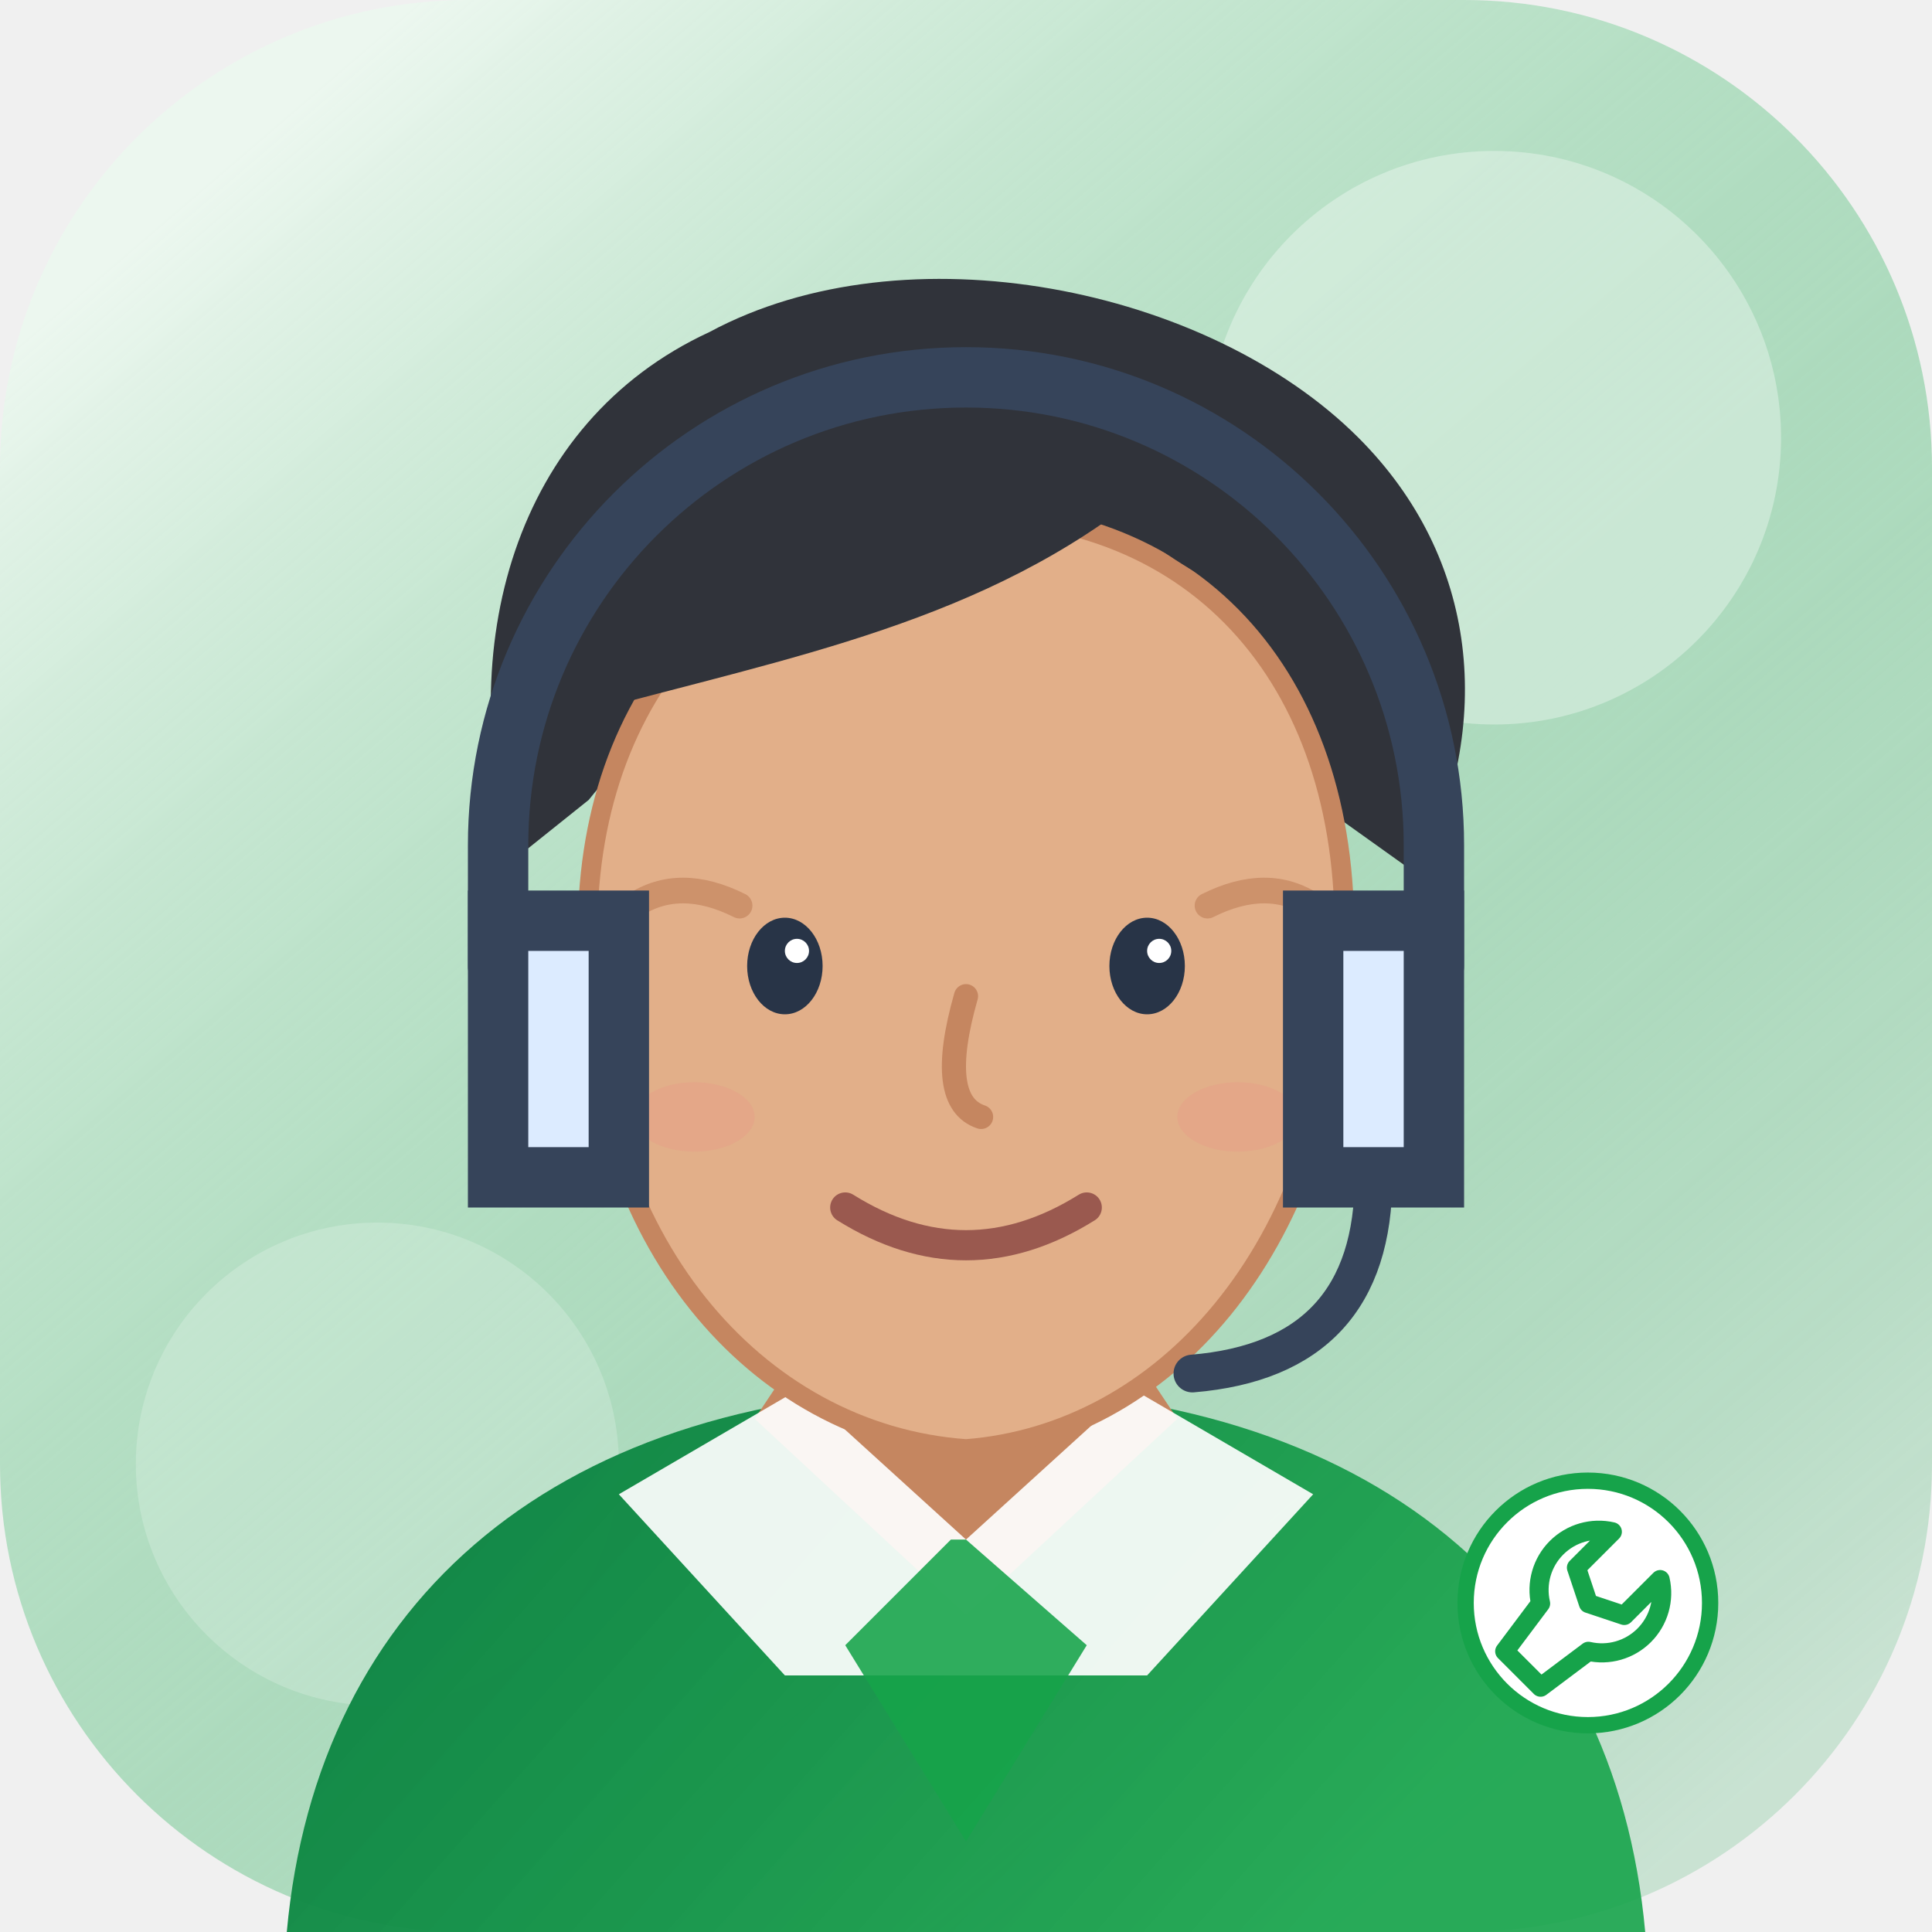
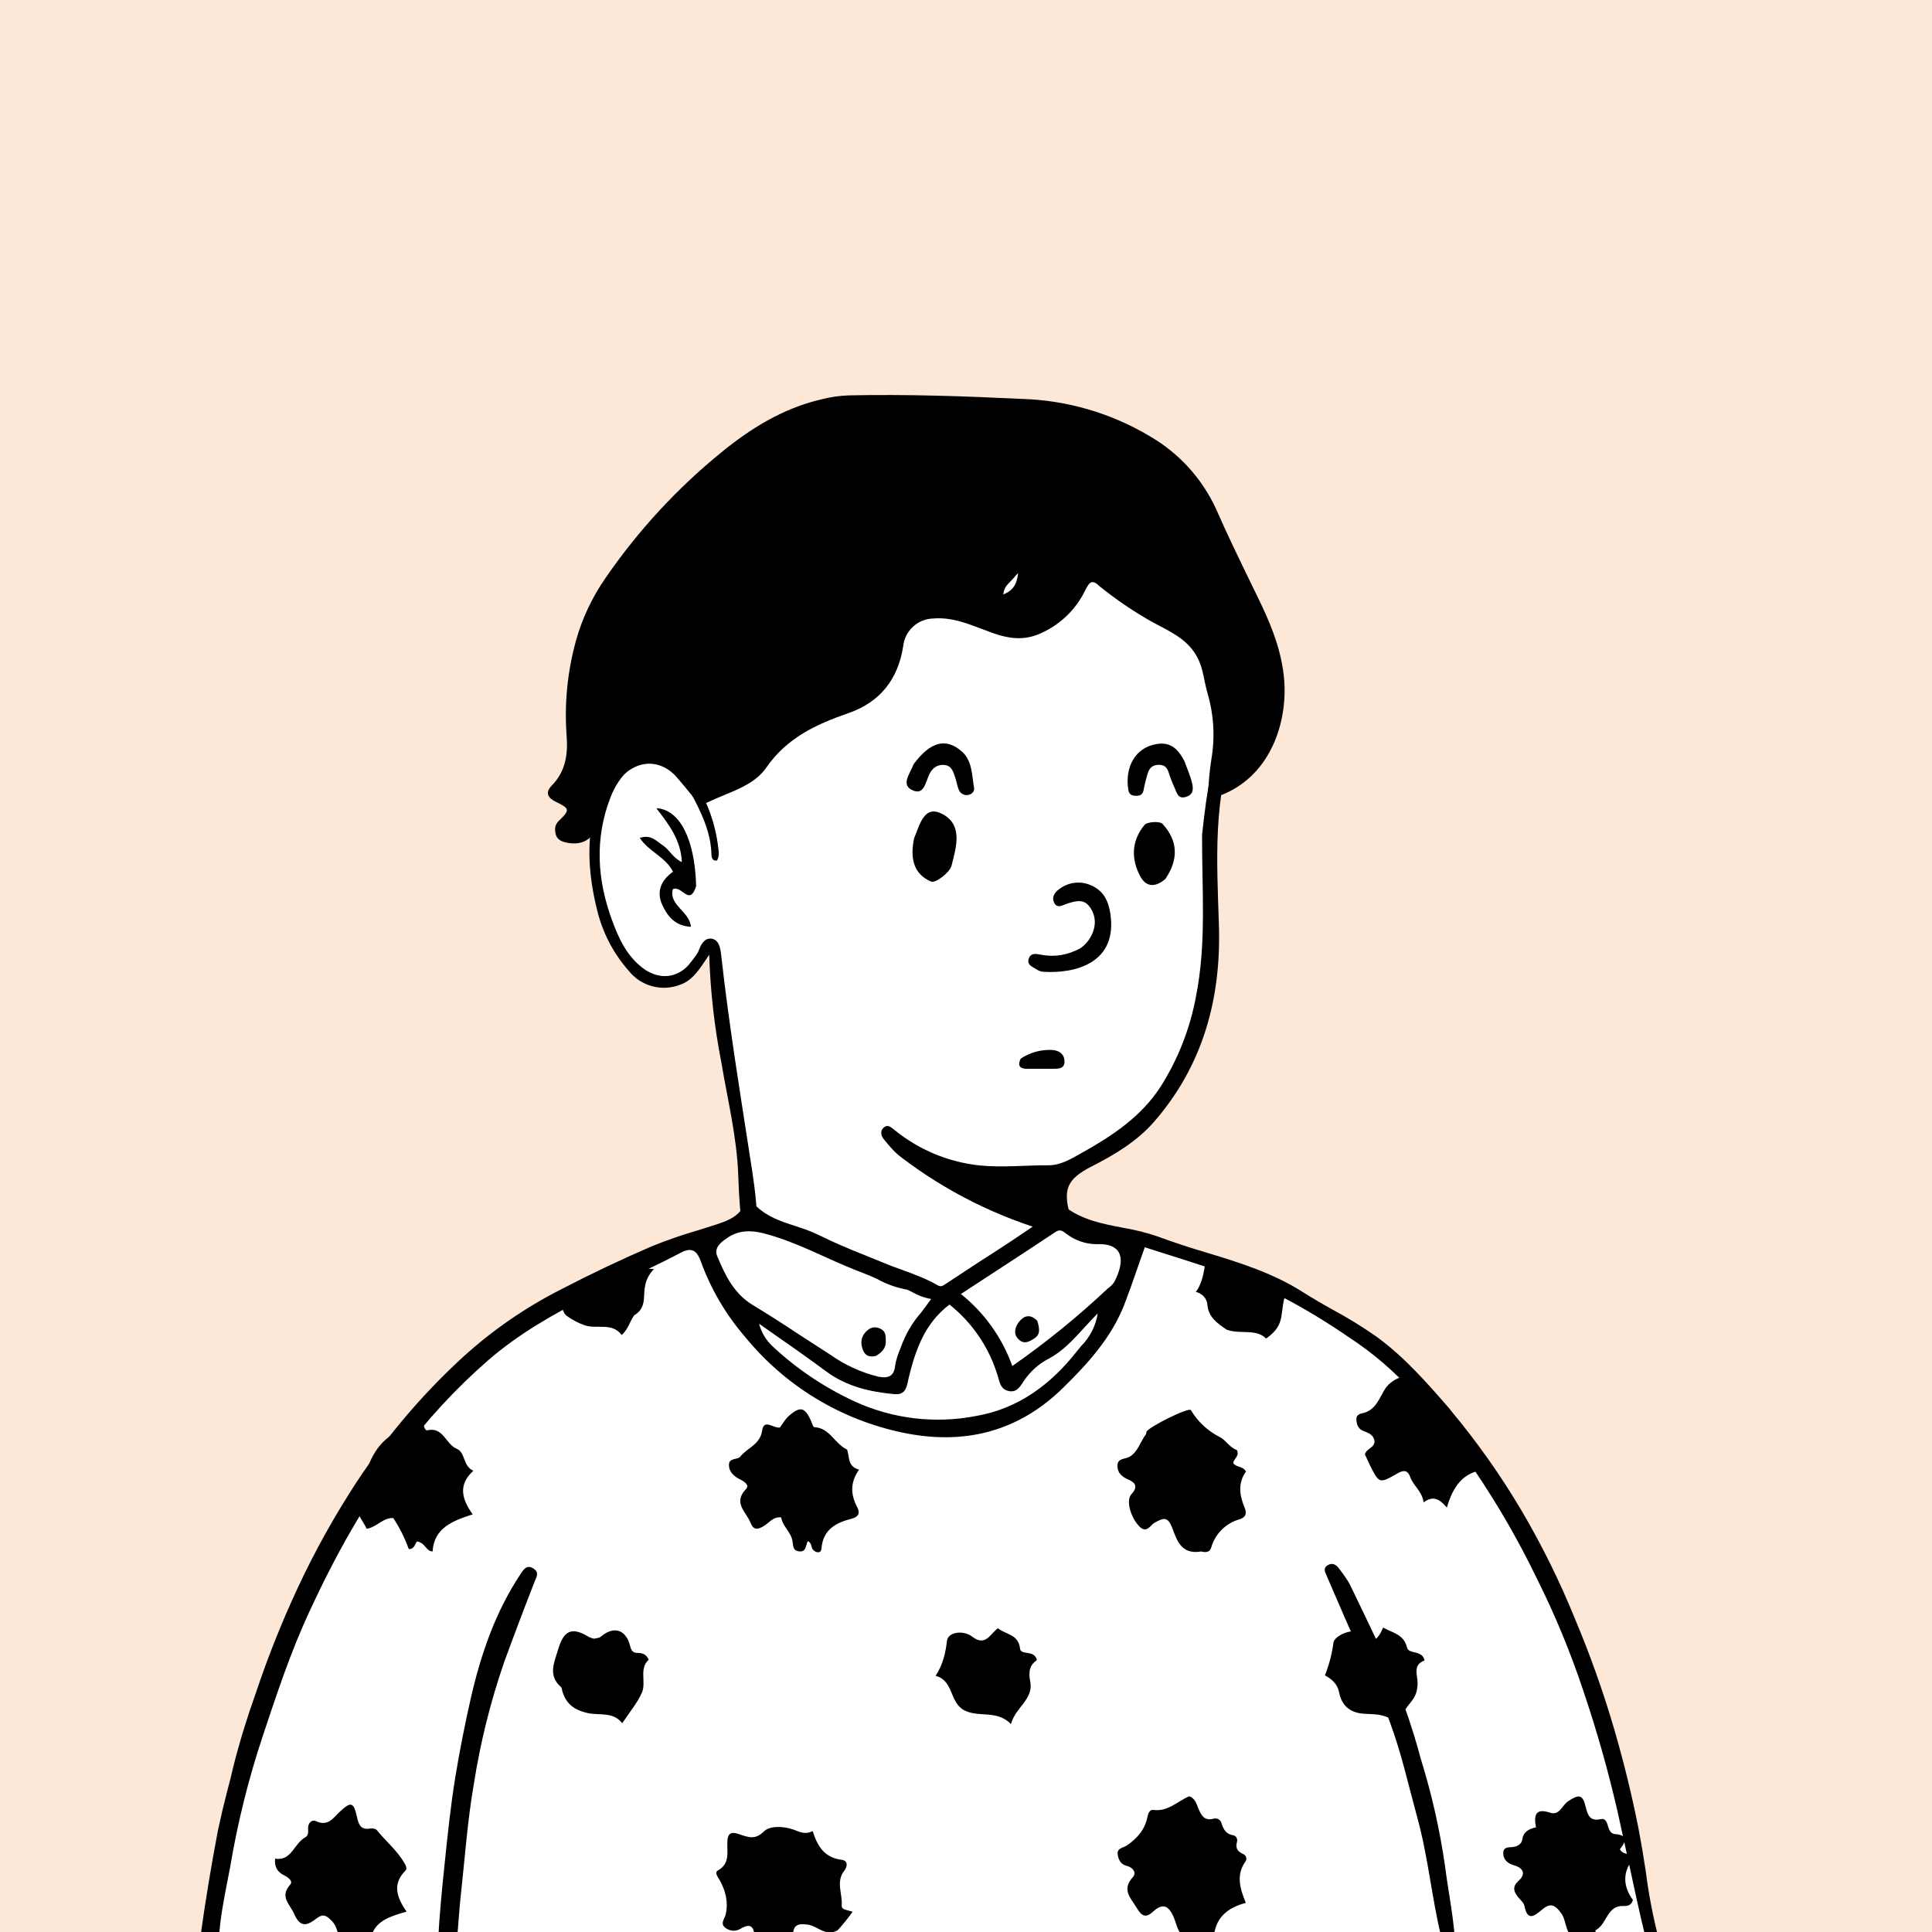
- <svg xmlns="http://www.w3.org/2000/svg" viewBox="0 0 128 128" role="img" aria-label="ops-engineer">
+ <svg xmlns="http://www.w3.org/2000/svg" viewBox="0 0 1744 1744" fill="none" shape-rendering="auto" aria-hidden="true">
  <defs>
-     <linearGradient id="bg" x1="16" y1="10" x2="112" y2="122" gradientUnits="userSpaceOnUse">
-       <stop stop-color="#ECF7EF" />
-       <stop offset="1" stop-color="#16A34A" stop-opacity=".18" />
-     </linearGradient>
-     <linearGradient id="coat" x1="42" y1="86" x2="87" y2="126" gradientUnits="userSpaceOnUse">
-       <stop stop-color="#138747" />
-       <stop offset="1" stop-color="#16A34A" stop-opacity=".9" />
-     </linearGradient>
+     <g id="head-variant01-fb0f9d77">
+       <path d="M553 723.7c-99 297-363.7 388.6-503.6 19.8-19.3-50.7 31-69.5 66.2-91.9 24.1-15.3 36.8-28.5 35.3-42.2C144 545 114 365.6 114 365.6l-3-5.8s.7-1.6-2.2 1.2c-3 3-9.9 34.2-37 34.2-24.5 0-49.2-10.9-61-86.3C6.3 281.6 8.7 210 39 197c12.5-5.3 24-7.2 35.2-.8s-13-22 112-126C267.5 2.4 395.8-7.5 447.6 4S551 40.8 574 94.5c27.8 65-25.9 114.3-14 262.5-2.2 53.6.8 171.2-146.6 210.6-28 7.5-19.3 48.4 22.7 58.4 67 21 117 72.3 117 97.9" fill="#ffffff" />
+       <path d="M7.6 228.9c5.2-16.1 23.7-44.7 42.2-42C71.7 185 83.8 198 94 213a140 140 0 0 1 22.4 61.5c.5 3.7 1 7.6-1.2 11.3-4.5.6-4.9-3-5-5.6-.5-20.7-9.7-38.7-18.9-56.1-6.6-12.5-16.2-24.6-31.4-27.6-17.2-3.5-33 12-40.8 32.2-14.5 37.6-12 74.6 1.4 111 5.8 15.9 13.1 32.1 27.8 43.2 14.8 11.3 32.7 9.3 43.6-5.7 2.5-3.4 5.6-6.7 7-10.6 2.1-5.7 5.4-11 11.3-10.3 6.8 1 8 8.3 8.7 14C126.2 436 137 501 147 566c2.6 17.1 5.6 41.7 3.6 52.1-.7 3.7 0 7-4.5 7.8-4.9.7-7-2.1-7.7-6.5-2.3-17-3-23.6-4-49.6-1.2-34.3-9.6-68-15.3-102a604 604 0 0 1-10.9-97c-8.5 12.7-14.8 23.3-26.5 27.2a40.5 40.5 0 0 1-46.1-12.6 128 128 0 0 1-28.8-55.8c-8.4-34-9.9-67.1.9-100.6m572.7-71.5c6.5 4.4 5.7 10 3.7 15.2-21.6 55.7-17.6 113.8-15.8 171.6 2.1 66.4-14.5 126.8-58.7 177.5-15.4 17.6-35.8 29.8-56.5 40.3-21.4 11-25.9 20.1-19.2 43.6 1.3 4.7 4.4 9.6-.2 14.4s-9.8 3.1-15.4 1.7a406 406 0 0 1-137-68.3c-6-4.5-11-10.6-15.8-16.5-2.5-3-3-7.8.5-10.4 3.7-2.9 6.4.1 9.8 2.7A146 146 0 0 0 352 561c21 2.1 41.5-.2 62.3-.1 11.5 0 20.6-5.9 29.5-10.8 27.8-15.5 54.3-32.8 72.2-60.7a230 230 0 0 0 31.6-80.9c9.6-48 5.3-96.6 5.5-146.2 4.2-36.9 8.1-72.7 27.3-104.8M60.6 238.6c21 1 34.7 28 35.8 70.3-6 18.8-12.8-1-21 2.7-4 14.5 15.1 20 16.3 34-14-.6-21.1-9.3-25.9-19.8-5.5-12.2-1-22.2 9.7-29.9-6.7-13.4-21.7-18-30-30.5 10-3.5 15.1 2.9 21 6.8 5.9 4 9 11.3 17 15-.8-19.8-11.7-34-23-48.6" fill="#000000" />
+     </g>
+     <g id="clothes-variant15-fb0f9d77">
+       <path d="M1341.4 722.1 37.7 718.8S71 509.1 133.9 390c73-138.7 176.8-250.5 390.4-316.9 18.6-5.8 172.5 68.7 172.5 68.7l108.7-70s175 48.2 241.3 85.5c84.2 47.3 179.2 187 223 296 46.6 115.8 71.6 269 71.6 269" fill="#ffffff" />
+       <path d="M925.5 722.1c-13-1.7-13.5-12.7-17-20.7-4.4-10.4-9.8-13.3-18.7-5-6.5 5.9-10.2 4.1-14.6-3.3-5.3-9-14-16.3-3.7-27.8 3.9-4.2 0-9-5.4-10.3s-7.4-5.4-8.1-10.1c-1-6 4.6-6 8-8.2 9-6.1 16.2-13.9 18.6-25 .8-3.6 1.8-7.7 5.6-7.2 13.2 1.8 21.6-7.9 32.4-12.3 5 1.7 6.3 6.4 8 10.6 2.6 6.2 5.3 12 13.9 9.6a5.7 5.7 0 0 1 7.1 4c1.8 5.6 4 10 10.7 11 2.7.5 4.1 3.5 3.3 6-1.7 5.8.9 8.8 5.7 11a4.4 4.4 0 0 1 2 6.6c-8.5 11.9-5.3 23.9.3 37.4-16.8 4.4-28.3 13.8-29 32.9q-8.5 1-19 .8M605 713.2c-10.9 6-17.8-4-27-5.2-10.4-1.4-13 1.5-13.3 10.5-.2 5 .6 11-6.6 11.8-13.3 1.6-27.4-3.7-27.9-11-.6-9.7-3.7-12.8-12.6-7.6a12 12 0 0 1-14.3-1.2c-4.3-3.6-.2-7.8.8-11.7 2.5-11-.1-21.4-5.5-31-1.8-3-4.8-6.8-1.6-8.6 11.5-6.5 8-17.2 8.6-26.7.6-9.2 5.8-7.7 11.5-5.8 7.6 2.5 13.6 5 21.5-2.8 5.6-5.5 18-4.6 26.2-1.8 6 2.2 11 5 17.8 1.5 4.4 14.2 11 24 26 25.9 6 .7 5.5 6 2.6 9.8-8 10-1.5 21-2.4 31.4-.4 4.4 5.7 4 9.8 5.8a185 185 0 0 1-13.5 16.7m-440.4 17.4c-11.8-5-8.6-17.8-15.8-25.5-5.7-6.1-8.7-6.8-14.2-2.6-8.5 6.5-14.6 8.6-20.2-4.2-4-9-13.3-15.4-3.5-26.4 2.8-3.2-2-6.6-5.6-8.4-5.3-2.7-8.8-6.6-8.1-15 15 2.4 17-13.7 27.3-19.3 3-1.6 2.6-5 2.5-8-.2-5 3.6-8.3 7-6.6 11.1 5.3 15.8-3.1 22-8.8 9.6-9 12.2-8.3 15 4.5 1.5 6.8 3.1 12.6 12.1 11 1.9-.4 4.8.1 5.9 1.4 8.4 10.3 18.9 18.8 25.4 30.6 1.2 2 2 4.5.5 6-12 12-8 24 1 37-17.5 5.1-34.5 10-32.3 33.5-5.8.8-11.8.8-19 .8m1111.5-8.5c-15.3-1.7-12.1-16.3-17.8-24.2-6.8-9.4-11-8.8-17.9-3-7.2 6.2-12.8 9.5-15.4-3.7-.6-3-3.8-5.6-6-8.3-3.7-4.9-5.1-9.1.6-14.3 6.7-6 4.8-11.5-3.7-14-6-1.7-10.2-5.2-10-11.4.1-6 6-4.6 9.8-5.4 3.7-.7 6.8-3 7.3-6.4 1-7.2 5.9-9.7 12.4-11.2-2.1-11-.4-17.6 12.8-13.2 8.5 2.9 10.8-6.7 16-10.2 10.1-6.6 13.3-6.6 16.2 5.3 1.9 7.8 4.1 12.8 13.5 10.7 4.4-1 5.5 3 6.5 6.3 1 3.4 2.3 6.8 6.3 7.2 13 1 9.3 7.4 4.5 13.7 2.7 5.5 9.2 2.9 12.7 7.8-10.6 12.2-10.1 25.5-1 38-1.5 5.2-5.3 5.6-8.5 5.4-15-.6-14.8 16.2-24.7 21.6-2 1 1.3 5.3 2.9 8.6q-8.2 1-16.5.7M956.3 171c-8.8-6-16.5-11.5-17.4-22.6-.5-5.6-4.3-9.8-10.4-11.6 8.4-10.4 9-33.3 9-33.3s-3 8.6 73.4 31.2c-8.3 20.7.6 30.5-19 44.3-9.2-9.3-23-3.5-35.6-8m-23.2 200.2c-18.4 3.2-22-11.2-26.2-21.9-4.1-10.4-8.5-7.9-15.2-4.3-4.3 2.2-7.4 10.2-13.9 3.9-8.1-8-12.6-23.7-7.6-29.2 6-6.6 4.3-10.5-2.9-13.5-5.5-2.4-9.6-6-9.6-12.2-.1-7.4 7-5.9 11-8.3 7.6-4.6 9.6-13.5 14.6-20.1.5-.6.3-1.7.7-2.5 1.8-4.3 38.3-22.4 40-19.5a64 64 0 0 0 26.8 24.7c4.2 2.1 8.7 9.5 14.7 11.3 2.8 5.8-3.5 8.2-3.2 12 3 4 8.8 2.3 11.4 7.5-7.2 10-6 21-1.4 32 2.4 5.4 1.5 9.2-4.2 11a37 37 0 0 0-25.8 25.7c-1.3 4.1-4.6 4.5-9.2 3.4m-319.4-91.9c2.3 7.1.4 15.3 10.8 18-8.2 11.5-7.7 22.6-1.7 33.9q4.2 7.9-4.9 10.4c-14.4 3.6-26 9.8-27.4 27.1-.3 4.3-4.8 4.1-7.7.8-1.8-2.1-.8-6-4.6-7.6-2 3.6-1.2 10-7.9 9.2-6-.7-5.1-5.3-6-9.6-1.4-8-9-13-10.1-21.1-7.6-.7-11 5.2-16 8-5.4 3.2-9.1 3.6-11.8-3.3-3.9-9.7-16-17.8-4-30.2 3.7-3.8-2.2-7.3-6-9.1C511 303 507 299 507 293c0-6.6 8-4.4 10.2-7.4 6.3-8 18-10.8 19.8-23.6 1.6-11 10.2-1.7 16-2.7 2.5-3.3 4.7-7.5 8-10.4 10.4-9.1 14.6-8 20.2 4.6.8 2 1.8 5.4 2.8 5.5 13.9.5 18.2 14.8 29.6 20.2m-443.3 43.6c2.7-5.3 5.8-9.6 7-14.4 4.4-20 13-37.3 32.2-46.3 8.7-4 6.9-15.5 15.2-18.7 5.5 2.4 4.5 7.4 6 11.1 1 2.8 1.6 7.9 4 7.3 14.6-3.4 16.6 12.7 26.6 16.7 8 3.3 5.4 15.7 15 19.8-13.8 12.6-10.7 25.3-.6 39.4-17.8 5.8-34.9 12-36.2 33.5-6.3-.4-5.8-7-13.5-9-2-.6-2 7.2-8 6.8q-5.4-14.9-14-28c-9.4-.4-14.8 8.3-24 9.7-4-8.7-12-16-9.7-27.9m919.5-51.2c-1.2-6.5-6.1-7.5-10.4-9.3-4.6-2-5.8-6-6-10.3-.3-4.5 3.7-5.2 7-6 11-3.1 14-14.2 19.2-22 6.5-9.8 23.7-15.8 31.1-6.7 20.1 24.6 41 48.7 57.5 76 .4.7.2 1.7.5 4.3-19 1.9-28.3 15.2-33.6 34-6.5-7.7-12.5-11.2-21-4.7-1.4-10.1-9.3-15-12.1-22.9-2.7-7.5-7.2-5.7-12-3-15.8 9-16 9-24.4-7.7l-4.5-9.7c1.4-5.6 8.5-5.5 8.7-12M384.9 450c2.8-.6 5.2-.7 6.6-2 11.6-9.9 22.7-6.4 26.4 8.8 1 4.2 2.8 6 6.8 6s7.6 1 9.9 6.1c-9 8.1-2 20.3-6.2 29.8-4.1 9.3-11 17.4-17.7 27.5-8.6-10.8-20.9-6.7-31.5-9.2-12-2.8-19.3-8.3-22.6-19.8-.4-1.2-.4-2.8-1.2-3.6-12.1-10.7-6-22.3-2.5-34.2 5-17 12.5-20.4 27.5-11.1q2.2 1 4.5 1.6m743.4 44.2c-.9 13.8-15.8 18.3-16 34.4-10.6-11.1-21.4-10.2-31.7-10.8q-19.2-1.1-22.8-19.3c-1.5-7.5-6.2-11.7-12.8-15.4q5.7-14.3 7.7-29.5c.9-6.5 17.8-13.4 22.3-8.6 10.3 11.2 17 8.4 22.5-5 8.8 4.9 18.7 6 21.6 18 1.6 6.5 13.8 1.8 15.8 11.7-12.6 4.7-4.5 15.4-6.6 24.5m-401.5-45.9c11.8 9.1 16-2.6 23-7.7 7 5.8 18.6 5.2 20 18.5.8 6.3 13.1.6 15.2 10.3-6.6 4.4-7.8 10.6-6 19.5 3.1 15.9-13.4 23-17.4 38.2-12.8-13-28.5-5.7-41.7-12.2-14.2-7-9.6-27-26.3-31.3 6.6-10.4 9-20.7 10.2-31.6 1-8 14.5-10.1 23-3.7M421.5 158c-4.2 5.8-5.3 12.5-11.3 17.8-8.8-11.7-22.3-5-33.5-8.8a64 64 0 0 1-15.6-8.1c-6.8-4.5-5.9-18.2 1.3-23 14.3-9.5 27-21.4 45.4-23.8 10.8-1.4 18.8 4 31.5 4.1-9 9.7-8.5 18.3-9 26.5-.4 6.4-2.4 11.5-8.8 15.3" fill="#000000" />
+       <path fill-rule="evenodd" clip-rule="evenodd" d="M1317.7 644.9c5.5 25.7 11 51.5 17.3 77.2 4.7 0 8.2 0 11.4-.9a483 483 0 0 1-11.7-60.7q-2.9-19.6-6.6-39a1045 1045 0 0 0-22-90 930 930 0 0 0-35.3-99.3 744 744 0 0 0-48.2-97.7 685 685 0 0 0-64.4-91.1v-.2c-20.5-23.6-40.8-47-66.5-65.8a397 397 0 0 0-39.2-24.2q-13.6-7.5-26.9-15.8c-27.4-17.6-57.8-27-88.2-36.2a725 725 0 0 1-43-14.2 193 193 0 0 0-31.6-8c-18.4-3.5-37-7-53.2-19.4-2 8.4-7.7 9.7-13.5 11-3.1.7-6.2 1.4-8.8 3.2q-26.8 18.5-54.4 36l-30.4 20c-2.2 1.4-4.1 2.8-6.7 1.3-10.3-6-21.5-10.1-32.7-14.2q-8.8-3-17.5-6.7l-17-6.9q-20.5-8-40-17.5c-7-3.5-14.2-6-21.5-8.3-12.4-4-24.8-8.1-34.9-17.5-3.5-3.4-9.7-3.3-13.5 2-5.7 8.3-14.6 11.2-23.6 14.2l-15.8 5a427 427 0 0 0-41.9 14.5q-41.7 18-82.1 39a403 403 0 0 0-88.4 61 602 602 0 0 0-102.2 122.5 768 768 0 0 0-53.2 99.6A898 898 0 0 0 80.6 497l-1.2 3.5a714 714 0 0 0-20 65.8Q57 577 54.1 587.5q-4.6 17.8-8.4 35.6-9.4 49.4-16.2 99c6.3 0 11.6 0 17.1-1.1 1-18.1 4.4-35.3 7.7-52.2l2.5-13a786 786 0 0 1 29.4-118c12.7-38.2 25.3-76.3 42.3-112.8 22.8-49.3 49-96.5 81.7-140.2a540 540 0 0 1 79.7-86.4c27.7-23.9 59-41.7 91.8-58.2q17.4-8.5 35-16.3a605 605 0 0 0 45.3-21.6c9.6-5.3 15.4-5 19.7 7.3a219 219 0 0 0 40.4 68.5 249 249 0 0 0 140.7 85.6c56 12 105.3-.3 146-40.4 22.1-21.6 43.2-44.9 54.9-74.4q6.6-17.3 12.7-35.3l6-17 34 10.8q16 5.3 32.4 10.3c45.7 14 86.6 38.4 125.6 65.4 43.3 30 75.4 71.4 105.2 114.2A770 770 0 0 1 1236 395a767 767 0 0 1 42.5 102.7 1121 1121 0 0 1 30.5 107.6zM642 125.9a88 88 0 0 0 26 9l4.5 2.2a52 52 0 0 0 17 6.2q-4.5 6.4-9 12.2a97 97 0 0 0-18.3 31.3c-2.2 5.5-4.4 11-5.2 17-1.1 9.1-5.9 11.4-15.2 9.6a127 127 0 0 1-42.5-19.3l-30-19.4q-19.9-13.3-40.5-25.8c-17.4-10.4-25.2-27.1-32.4-44.3-3.1-7.6 3.4-12.6 9-16.4 10-7 21.4-7.2 32.9-4.2 19.4 5 37.5 13.2 55.7 21.4a566 566 0 0 0 35 14.8q6.6 2.5 13 5.6m130.6 92.4c-3.2 5-6.6 10-13.7 8-5.9-1.4-7.3-6.5-8.7-11.6l-.7-2.3a130 130 0 0 0-43.4-64c-22.6 17.1-30.8 41.4-37 66.8l-.4 2.1c-1.4 6.4-2.8 12.7-12 12-22.1-2-43.4-6.8-62-20.6q-20.8-15.4-42-30l-18.5-13q3.2 12.1 12.5 20.7a281 281 0 0 0 73.4 49.3 180 180 0 0 0 110.5 13.2c37.7-6.6 67.1-28.5 90.5-58.3l3.8-4.7a53 53 0 0 0 15-29.5q-6.2 6.3-12 12.7c-10.2 11.2-19.6 21.5-32.3 28.2a61 61 0 0 0-22 19.5zm83.8-93.5a18 18 0 0 1-7.1 8.8q-40.6 38.3-86.5 70.3a146 146 0 0 0-46.4-65l21.7-14.2q32.2-20.9 63.7-41.8c4-2.7 6.2-1 8.8.9l1.1.8a45 45 0 0 0 27.3 9.3c20.8-1 26.7 10.8 17.4 31" fill="#000000" />
+       <path d="M244.5 722.1c1.2-22.7 3.4-45.5 5.8-68.3 2.7-26.1 5.4-52.2 9.6-78.3q6-36.4 14.2-72.3c9-39.3 22.1-77.4 44.7-111.5 3-4.6 6-9 12-4.9 5.3 3.6 2.4 7.4.6 12.1q-14.1 36-27.3 72.2a638 638 0 0 0-27.3 109.6c-5.9 33.8-8.2 68.2-12 102.3-1.3 12.3-2 24.6-3.2 38-5.5 1.1-10.7 1.1-17 1.1m906.1 0c-9.2-36.8-12.3-74.6-22.4-111-7.7-28.1-14-56.8-24-84-7.1-19.3-14-39-23.4-57.6-12.7-25-23.3-51.2-34.6-77-1.3-2.9-3-6.3 1.2-8.9 4.5-2.6 7.5-.4 10 2.7 3.8 5 7.8 10.2 10.6 15.9q14.8 30.6 29.5 61.6a603 603 0 0 1 34.2 95.5 619 619 0 0 1 21.7 96.5c2.7 21.4 7.2 42.7 8.8 65.3-3.4 1-7 1-11.6 1M639.5 194.7c-8.2 2-11.1-2.7-12.5-8.4-1.5-6.2.8-11.7 6-15.5q5-3.5 10.9-.6c4.8 2.3 4.6 6.6 4.7 10.8.3 6.3-3.1 10.3-9 13.7m145.8-31.5c1.7 5.9 3 11.4-1.7 14.9-4.2 3-9.7 6.7-14.8 2-5.5-4.8-3.8-11.3-.2-16 4.2-5.4 10-8 16.7-1" fill="#000000" />
+     </g>
+     <g id="hair-variant16-fb0f9d77">
+       <path fill-rule="evenodd" clip-rule="evenodd" d="M714 310.3c2.8-5.5 5.3-10.2 12.3-3.2a353 353 0 0 0 45.9 31.4l8 4.3c14.4 7.5 28.8 15 36.2 32 2.6 6 3.8 12.1 5 18.2q1.2 5.6 2.7 11.2a132 132 0 0 1 3.4 59.3q-1.8 11.6-2.5 23.1l-.8 10c4.3 2.3 7.2 1.2 10.1 0l.9-.3c43.6-16.3 59.8-61.8 58.3-99.6-1-25.8-10.2-50.5-21.5-74l-9.2-19c-10.6-21.8-21.2-43.6-30.9-65.8a147 147 0 0 0-60.6-66.4 239 239 0 0 0-114.7-33.3c-52-2.5-104-4.3-156-3.2q-13.3.4-26.4 3.9c-33.8 8.1-62.7 26-89 47.5a542 542 0 0 0-104.9 113.9 187 187 0 0 0-26.4 56.2c-7.7 28-10.6 57-8.4 85.9 1.3 16.8-1 32.1-13.4 44.8-6.3 6.4-3.6 11.2 3.7 14.7 12.5 6 12.9 7.3 2.8 17-3.8 3.7-4 7.4-3.1 11.6.9 4.7 4.4 7 9 8 14.8 3.5 26-2.6 29-18.2a80 80 0 0 1 18-37.3c19-22.3 40.8-17.9 53.3-3.4q7.6 8.7 14.6 17.6c3.5 4.4 8.3 7.7 13.3 5.2q7.4-3.5 15.1-6.6c14.5-6 29.1-12 38-24.9 18.6-26.8 45-39 73.9-49s45-30.7 49.6-60.5a28 28 0 0 1 27.4-25c15.6-1.2 29.4 4 43.1 9.3l12 4.4c13 4.4 25.3 6 38.5 1a81 81 0 0 0 43.6-40.7m-68-7.2 2.9-3.1c2-2.4 3.1-3.6 4.2-4.7-.8 8.4-3.4 15.4-13.3 19.3.4-5.7 3.4-8.7 6.2-11.5" fill="#000000" />
+     </g>
+     <g id="mouth-variant04-fb0f9d77">
+       <path d="M130.4 83.6a47 47 0 0 1 28.5-7.8c6.2.5 10.7 3.5 11 9.9.3 7.4-5.7 7-10.8 7.1h-24c-5.5-.3-7.8-3-4.7-9.2" fill="#000000" />
+     </g>
+     <g id="nose-variant08-fb0f9d77">
+       <path d="M74.2 187A31 31 0 0 0 86 171.1a23 23 0 0 0-4.4-22.8c-5.3-6-12.4-3.7-19-1.7-4.2 1.3-9.5 5.3-12.2-1.2-2.4-5.6 1.8-10 6-12.7a28 28 0 0 1 26.8-2.8c11.9 4.7 16.4 14.5 18.1 25.8 6.7 44.3-31 54.4-60.7 52.5q-3.2-.3-6-2.2c-3.3-2.2-8.6-3.8-7.1-9.1 1.6-6 6.7-5 11.6-4q17.9 3.3 35-5.8" fill="#000000" />
+     </g>
+     <g id="eyes-variant05-fb0f9d77">
+       <path d="M20 24c5-12 8.8-29.4 24-22.5C64.7 11 58 32.2 53.7 49 52 55.2 39.2 64.8 35.4 63.2 19.1 56.4 16.2 41.5 20 24m226.8 36.8c-8.6 7.5-17 7.6-22.2-1.5-9-16-8.6-32.8 3.3-47.2 2.5-3 13.8-3.6 16.3-1q20.8 22.7 2.6 49.7" fill="#000000" />
+     </g>
+     <g id="eyebrows-variant01-fb0f9d77">
+       <path d="M294 29.6c2.6 7.3 5.5 13.5 7 20 1.2 4.9 1.7 10.4-5 12.6-7.6 2.6-8.6-3.4-10.6-7.8a120 120 0 0 1-5.5-14.2c-1.5-4.9-4.3-7-9.4-6.8-5 .1-8 3-9.3 7.2q-2.5 8-4 16.1c-1 4.5-4.2 4.8-7.8 4.6q-5.2-.2-5.9-5.5c-3.2-20.1 6.1-38.2 25.9-41.2 12.2-2 19 4.5 24.5 15M49.6 33C64.7 12.5 79 8.5 93.6 21.7c9.1 8.3 8.7 21.2 10.7 32.6.5 3-2 5.7-5.3 6.3-3.5.7-7-1.2-8.4-4.4-1.7-4-2.2-8.3-3.6-12.2-1.7-4.8-3.2-10-9.7-10.5s-10.6 3-13.2 8c-3.6 7.2-4.8 20-15.7 14.7-10.4-5-1.9-14.7 1.2-23.2" fill="#000000" />
+     </g>
+     <clipPath id="clip-fb0f9d77">
+       <rect width="1744" height="1744" rx="0" ry="0" />
+     </clipPath>
  </defs>
-   <rect width="128" height="128" rx="31" fill="url(#bg)" />
-   <circle cx="99" cy="29" r="19" fill="#fff" opacity=".34" />
-   <circle cx="25" cy="97" r="16" fill="#fff" opacity=".2" />
-   <path d="M19 128c2-22 18-36 45-36s43 14 45 36z" fill="url(#coat)" />
-   <path d="M50 94l14 13 14-13-4-6H54z" fill="#C58660" />
-   <path d="M53 92l11 10 11-10 12 7-11 12H52l-11-12z" fill="#fff" opacity=".92" />
-   <path d="M63 102l-7 7 8 13 8-13-8-7z" fill="#16A34A" opacity=".88" />
-   <path d="M34 57C30 43 34 28 47 22c13-7 33-3 43 7 8 8 9 19 4 29l-7-5c-5-10-11-14-20-15-11 4-20 5-28 15z" fill="#30333A" />
-   <path d="M64 34C80 34 90 46 89 64 88 83 77 95 64 96 50 95 39 82 39 64 38 47 48 35 64 34z" fill="#E2AF89" stroke="#C58660" stroke-width="1.3" />
-   <path d="M42 60q3-2 7 0m31 0q4-2 7 0" fill="none" stroke="#C58660" stroke-width="1.7" stroke-linecap="round" opacity=".72" />
-   <ellipse cx="52" cy="64" rx="2.5" ry="3.2" fill="#283447" />
-   <ellipse cx="76" cy="64" rx="2.5" ry="3.2" fill="#283447" />
-   <circle cx="52.8" cy="63" r=".8" fill="#fff" />
-   <circle cx="76.8" cy="63" r=".8" fill="#fff" />
-   <path d="M64 66q-2 7 1 8" fill="none" stroke="#C58660" stroke-width="1.6" stroke-linecap="round" />
-   <path d="M56 80q8 5 16 0" fill="none" stroke="#9A594F" stroke-width="2" stroke-linecap="round" />
-   <ellipse cx="46" cy="74" rx="4" ry="2.3" fill="#E98783" opacity=".2" />
-   <ellipse cx="82" cy="74" rx="4" ry="2.3" fill="#E98783" opacity=".2" />
-   <path d="M36 48c7-15 19-20 32-19 10 1 18 6 23 14-9-3-14-6-17-9-11 8-24 10-38 14z" fill="#30333A" />
-   <g fill="none" stroke="#36445A" stroke-width="4" stroke-linecap="round">
-     <path d="M33 64v-8a31 31 0 0 1 62 0v8" />
-     <path d="M33 61h8v17h-8zm54 0h8v17h-8z" fill="#DCEBFF" />
-     <path d="M91 78q0 12-12 13" stroke-width="2.5" />
-   </g>
-   <g transform="translate(98 99) scale(.9)" fill="none" stroke="#16A34A" stroke-width="1.6" stroke-linecap="round" stroke-linejoin="round">
-     <circle cx="8" cy="8" r="9" fill="#fff" stroke-width="1.2" />
-     <g transform="translate(1 1) scale(.88)">
-       <path d="M10 2a5 5 0 0 0-6 6l-3 4 3 3 4-3a5 5 0 0 0 6-6l-3 3-3-1-1-3z" />
-     </g>
+   <g clip-path="url(#clip-fb0f9d77)">
+     <rect width="1744" height="1744" fill="#fde7d7" />
+     <use transform="translate(532 491)" href="#head-variant01-fb0f9d77" />
+     <use transform="translate(151 1029.3)" href="#clothes-variant15-fb0f9d77" />
+     <use transform="translate(266 221.9)" href="#hair-variant16-fb0f9d77" />
+     <use transform="translate(791 872)" href="#mouth-variant04-fb0f9d77" />
+     <use transform="translate(901 669)" href="#nose-variant08-fb0f9d77" />
+     <use transform="translate(805.2 732.6)" href="#eyes-variant05-fb0f9d77" />
+     <use transform="translate(775 657)" href="#eyebrows-variant01-fb0f9d77" />
  </g>
</svg>
